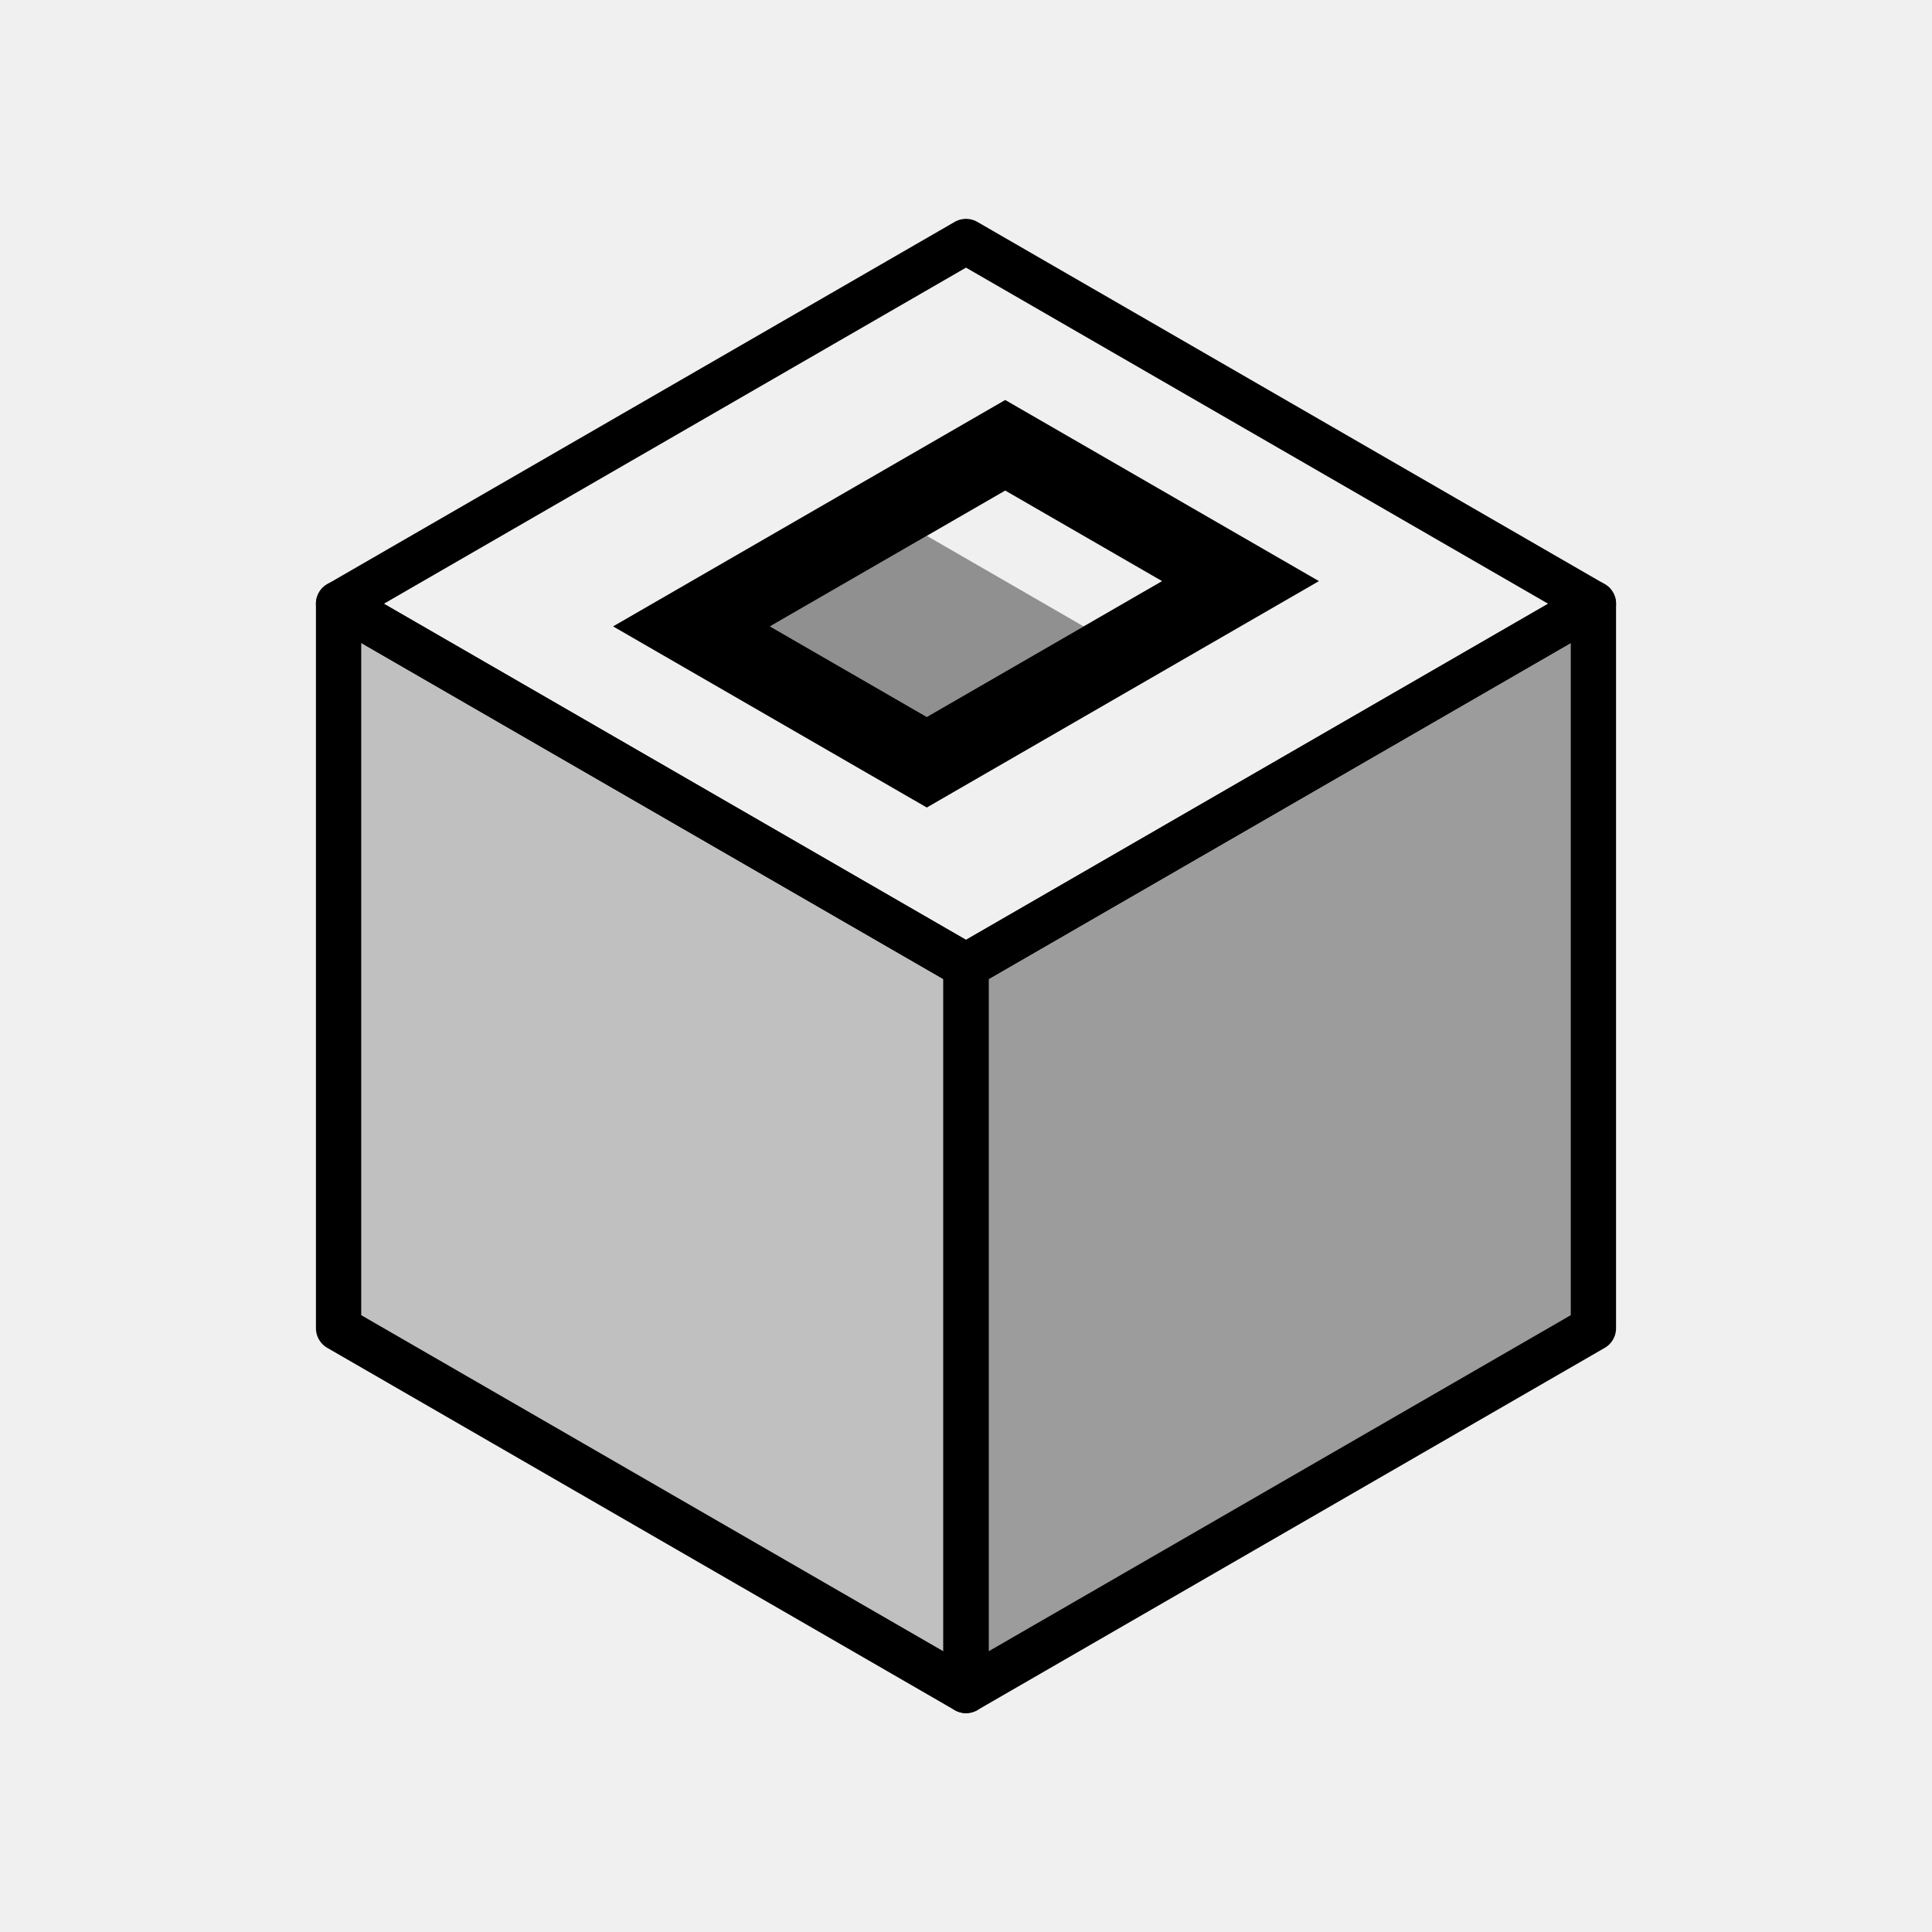
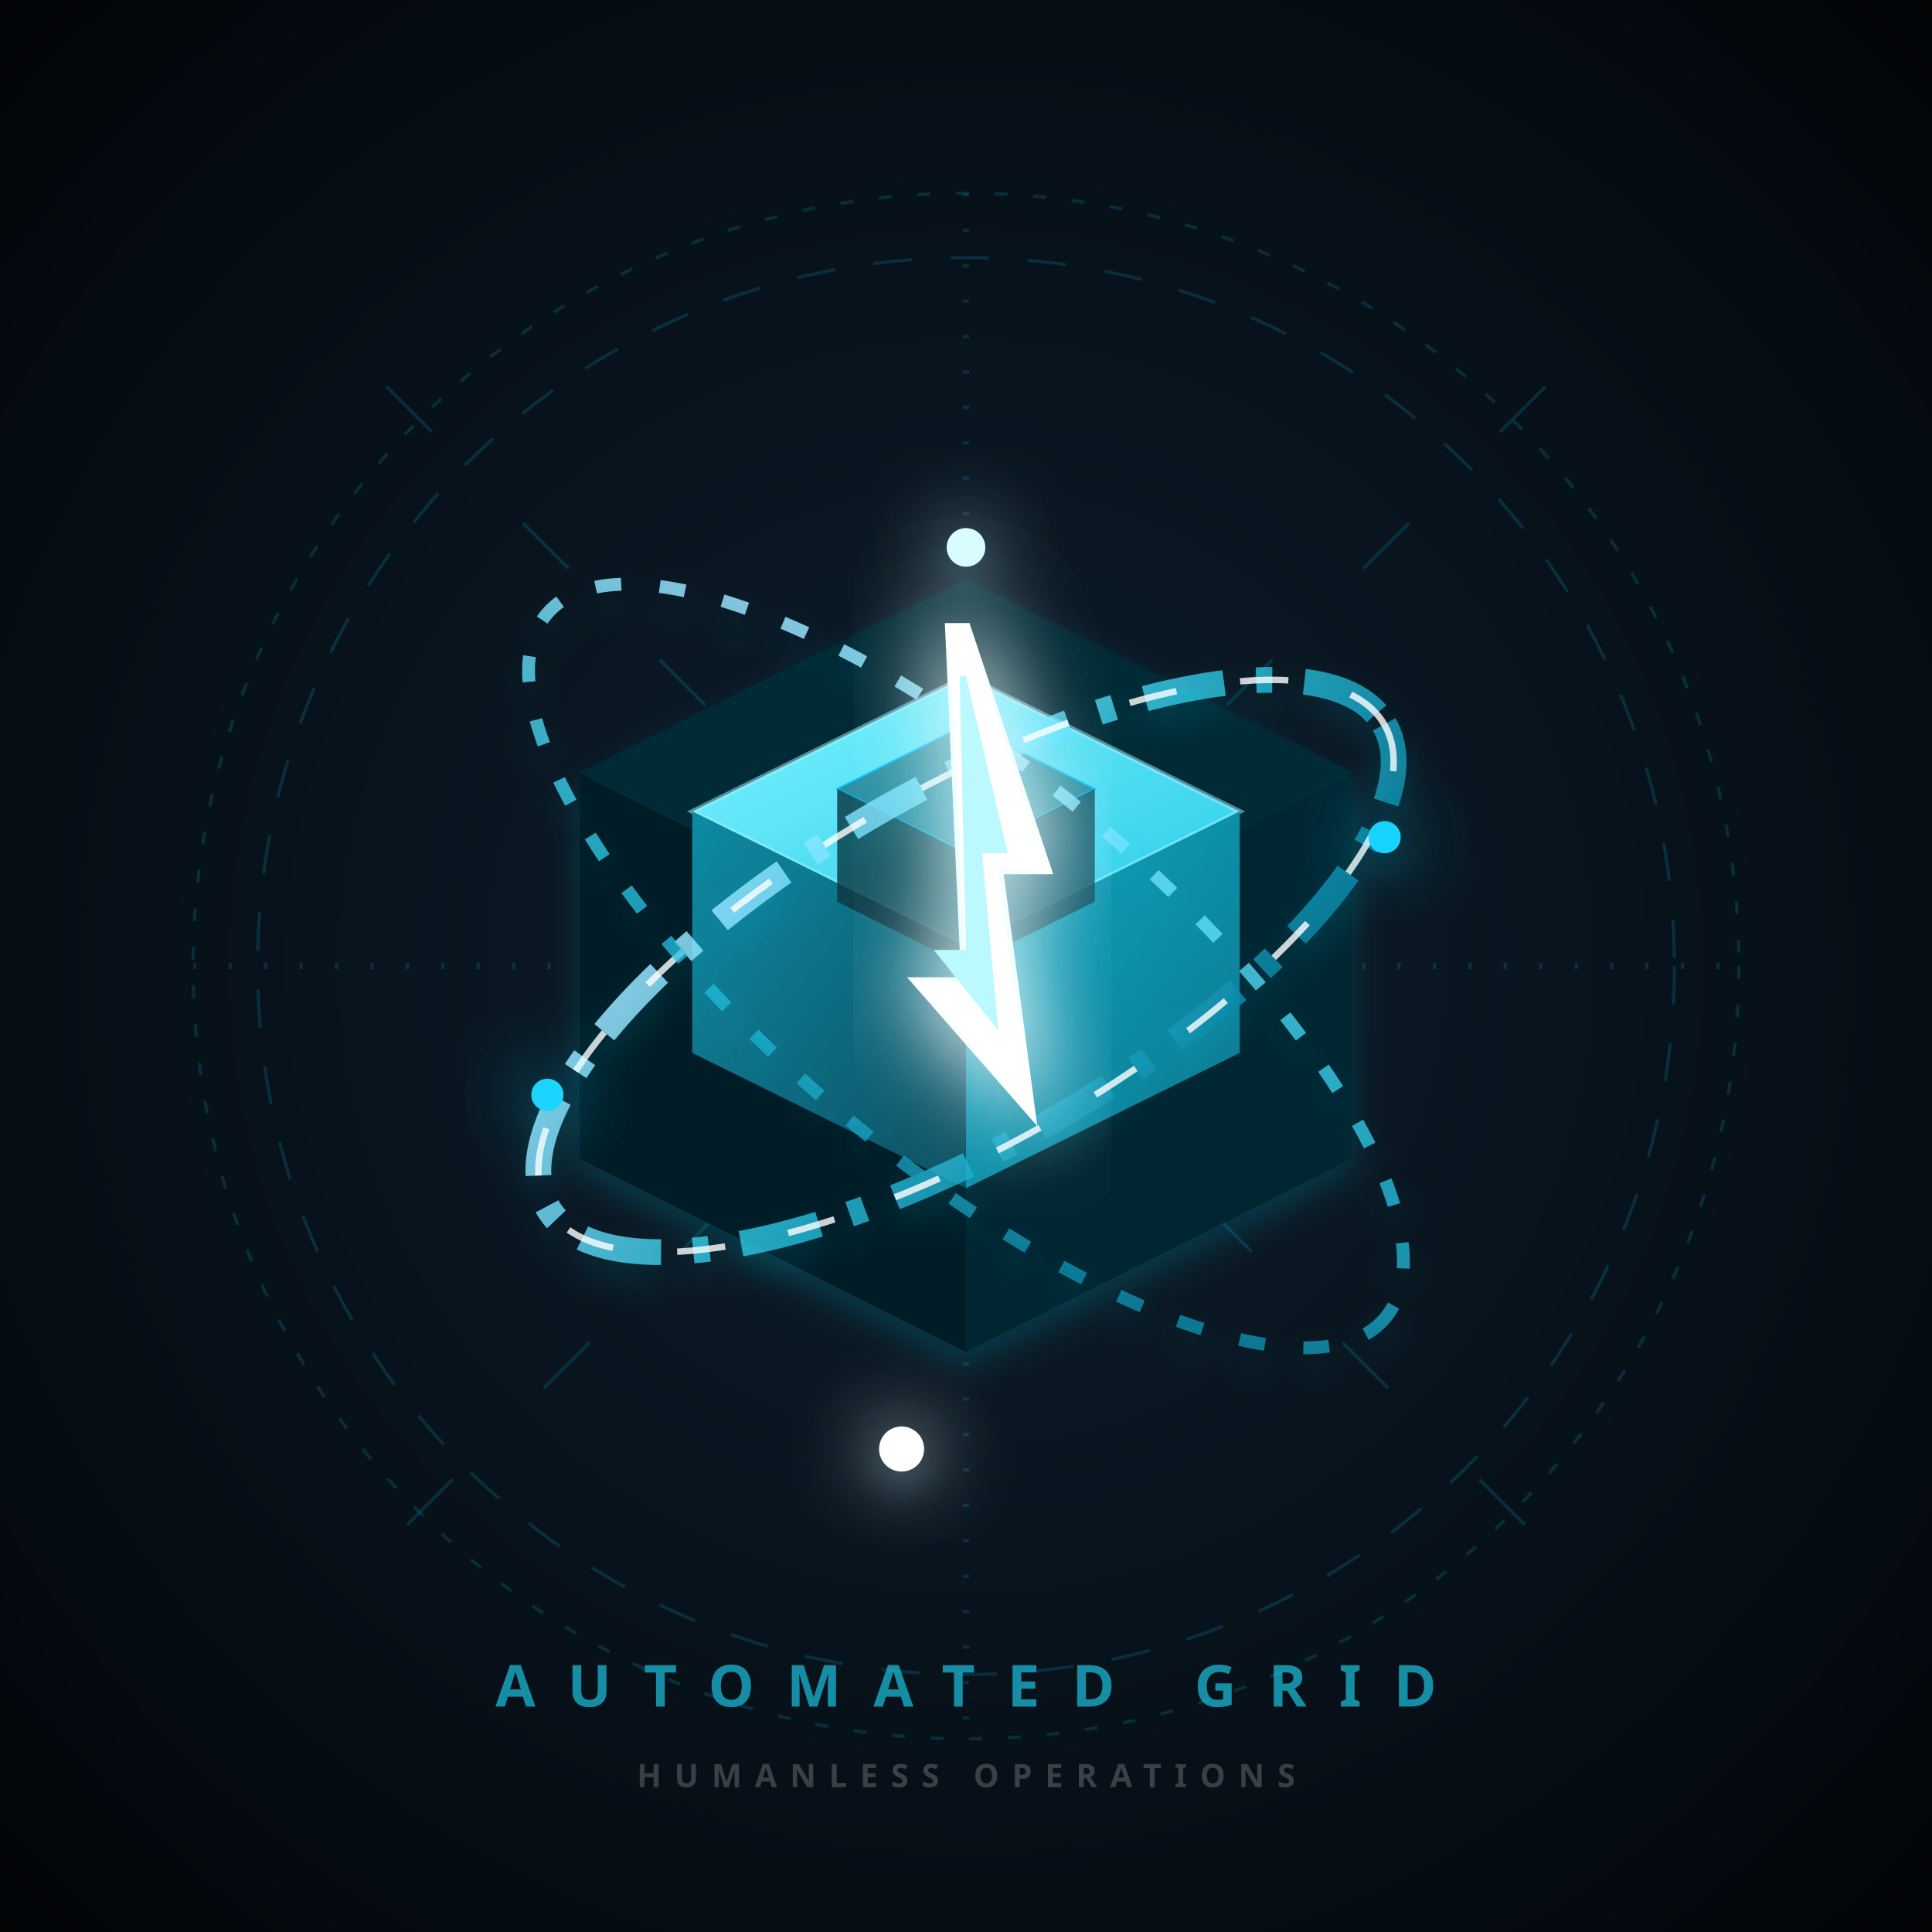
- <svg xmlns="http://www.w3.org/2000/svg" width="512" height="512" viewBox="0 0 512 512">
-   <g transform="translate(256, 256) scale(4)">
-     <path d="M0 0 L-41.568 -24 L-41.568 24 L0 48 Z" fill="black" fill-opacity="0.2" stroke="black" stroke-width="3" stroke-linejoin="round" />
-     <path d="M0 0 L41.568 -24 L41.568 24 L0 48 Z" fill="black" fill-opacity="0.35" stroke="black" stroke-width="3" stroke-linejoin="round" />
-     <path d="M0 -48 L-41.568 -24 L0 0 L41.568 -24 Z" fill="none" stroke="black" stroke-width="3" stroke-linejoin="round" />
-     <g transform="matrix(0.866, 0.5, -0.866, 0.5, 0, -24) scale(0.75)">
-       <path fill-rule="evenodd" clip-rule="evenodd" d="M-16 -20 L16 -20 L16 20 L-16 20 Z M-8 -12 L-8 12 L8 12 L8 -12 Z" fill="black" />
-       <path d="M-8 -4 L8 -4 L8 12 L-8 12 Z" fill="black" fill-opacity="0.4" />
+ <svg xmlns="http://www.w3.org/2000/svg" width="1024" height="1024" viewBox="0 0 600 600" fill="none">
+   <defs>
+     <radialGradient id="bgGrad" cx="50%" cy="50%" r="70%">
+       <stop offset="0%" stop-color="#0d1f2d" />
+       <stop offset="80%" stop-color="#050b12" />
+       <stop offset="100%" stop-color="#020406" />
+     </radialGradient>
+     <linearGradient id="coreTop" x1="0%" y1="0%" x2="100%" y2="100%">
+       <stop offset="0%" stop-color="#7bf2ff" />
+       <stop offset="100%" stop-color="#29cce8" />
+     </linearGradient>
+     <linearGradient id="coreLeft" x1="0%" y1="0%" x2="100%" y2="100%">
+       <stop offset="0%" stop-color="#0f8ba4" />
+       <stop offset="100%" stop-color="#064d5f" />
+     </linearGradient>
+     <linearGradient id="coreRight" x1="0%" y1="0%" x2="100%" y2="100%">
+       <stop offset="0%" stop-color="#14aac7" />
+       <stop offset="100%" stop-color="#08748a" />
+     </linearGradient>
+     <linearGradient id="ringGrad" x1="0%" y1="0%" x2="100%" y2="100%">
+       <stop offset="0%" stop-color="#bfe6ff" stop-opacity="0.9" />
+       <stop offset="50%" stop-color="#33e0ff" stop-opacity="0.7" />
+       <stop offset="100%" stop-color="#006685" stop-opacity="0.9" />
+     </linearGradient>
+     <filter id="floatShadow" x="-30%" y="-30%" width="160%" height="160%">
+       <feDropShadow dx="0" dy="20" stdDeviation="20" flood-color="#000000" flood-opacity="0.8" />
+       <feDropShadow dx="0" dy="5" stdDeviation="5" flood-color="#1bb9d4" flood-opacity="0.2" />
+     </filter>
+     <filter id="glowLight" x="-50%" y="-50%" width="200%" height="200%">
+       <feGaussianBlur stdDeviation="12" result="blur" />
+       <feMerge>
+         <feMergeNode in="blur" />
+         <feMergeNode in="SourceGraphic" />
+       </feMerge>
+     </filter>
+     <filter id="glowStrong" x="-50%" y="-50%" width="200%" height="200%">
+       <feGaussianBlur stdDeviation="16" result="blur" />
+       <feMerge>
+         <feMergeNode in="blur" />
+         <feMergeNode in="blur" />
+         <feMergeNode in="SourceGraphic" />
+       </feMerge>
+     </filter>
+   </defs>
+   <rect width="600" height="600" fill="url(#bgGrad)" />
+   <g fill="none" stroke="#00d5ff" stroke-opacity="0.15" stroke-width="1">
+     <circle cx="300" cy="300" r="240" stroke-dasharray="4 8" />
+     <circle cx="300" cy="300" r="220" stroke-dasharray="12 12" />
+     <path d="M 300 60 L 300 540 M 60 300 L 540 300" stroke-width="2" stroke-dasharray="1 10" />
+     <path d="M 120 120 L 480 480" stroke-dasharray="20 40" />
+     <path d="M 480 120 L 120 480" stroke-dasharray="20 40" />
+   </g>
+   <g filter="url(#floatShadow)">
+     <polygon points="300,180 420,240 300,300 180,240" fill="#042b36" />
+     <polygon points="180,240 300,300 300,420 180,360" fill="#021e25" />
+     <polygon points="300,300 420,240 420,360 300,420" fill="#032630" />
+     <polygon points="300,210 385,252 300,294 215,252" fill="url(#coreTop)" stroke="#a1f5ff" stroke-width="1.5" stroke-opacity="0.5" />
+     <polygon points="215,252 300,294 300,369 215,327" fill="url(#coreLeft)" />
+     <polygon points="300,294 385,252 385,327 300,369" fill="url(#coreRight)" />
+     <polygon points="300,225 340,245 300,265 260,245" fill="#0d5869" fill-opacity="0.6" stroke="#00c3ff" stroke-width="0.5" />
+     <polygon points="260,245 300,265 300,300 260,280" fill="#07323e" fill-opacity="0.8" />
+     <polygon points="300,265 340,245 340,280 300,300" fill="#0a4856" fill-opacity="0.8" />
+   </g>
+   <g filter="url(#floatShadow)">
+     <ellipse cx="300" cy="300" rx="150" ry="55" fill="none" stroke="url(#ringGrad)" stroke-width="8" stroke-dasharray="25 10 5 10" transform="rotate(-30 300 300)" />
+     <ellipse cx="300" cy="300" rx="150" ry="55" fill="none" stroke="#FFFFFF" stroke-opacity="0.8" stroke-width="2" stroke-dasharray="15 20" transform="rotate(-30 300 300)" />
+     <ellipse cx="300" cy="300" rx="170" ry="60" fill="none" stroke="url(#ringGrad)" stroke-width="4" stroke-dasharray="8 12" transform="rotate(40 300 300)" />
+     <g filter="url(#glowLight)">
+       <circle cx="300" cy="170" r="6" fill="#d8fcff" />
+       <circle cx="430" cy="260" r="5" fill="#19d4ff" />
+       <circle cx="280" cy="450" r="7" fill="#ffffff" />
+       <circle cx="170" cy="340" r="5" fill="#1ad4ff" />
    </g>
  </g>
+   <g filter="url(#glowStrong)">
+     <polygon points="300,195 325,270 310,270 320,345 285,305 300,305 295,195" fill="none" stroke="#ffffff" stroke-width="3" />
+   </g>
+   <g filter="url(#glowLight)">
+     <polygon points="300,195 325,270 310,270 320,345 285,305 300,305 295,195" fill="#ffffff" />
+     <polygon points="300,210 313,265 305,265 310,320 290,295 300,295 298,210" fill="#bbf9ff" />
+   </g>
+   <g fill="#57828f" font-family="'Montserrat', 'Segoe UI', sans-serif" font-weight="900" letter-spacing="10">
+     <text x="300" y="530" font-size="18" text-anchor="middle" fill="#1cc4e0" fill-opacity="0.7">AUTOMATED GRID</text>
+     <text x="300" y="555" font-size="10" text-anchor="middle" fill="#ffffff" fill-opacity="0.2" letter-spacing="4">HUMANLESS OPERATIONS</text>
+   </g>
</svg>
